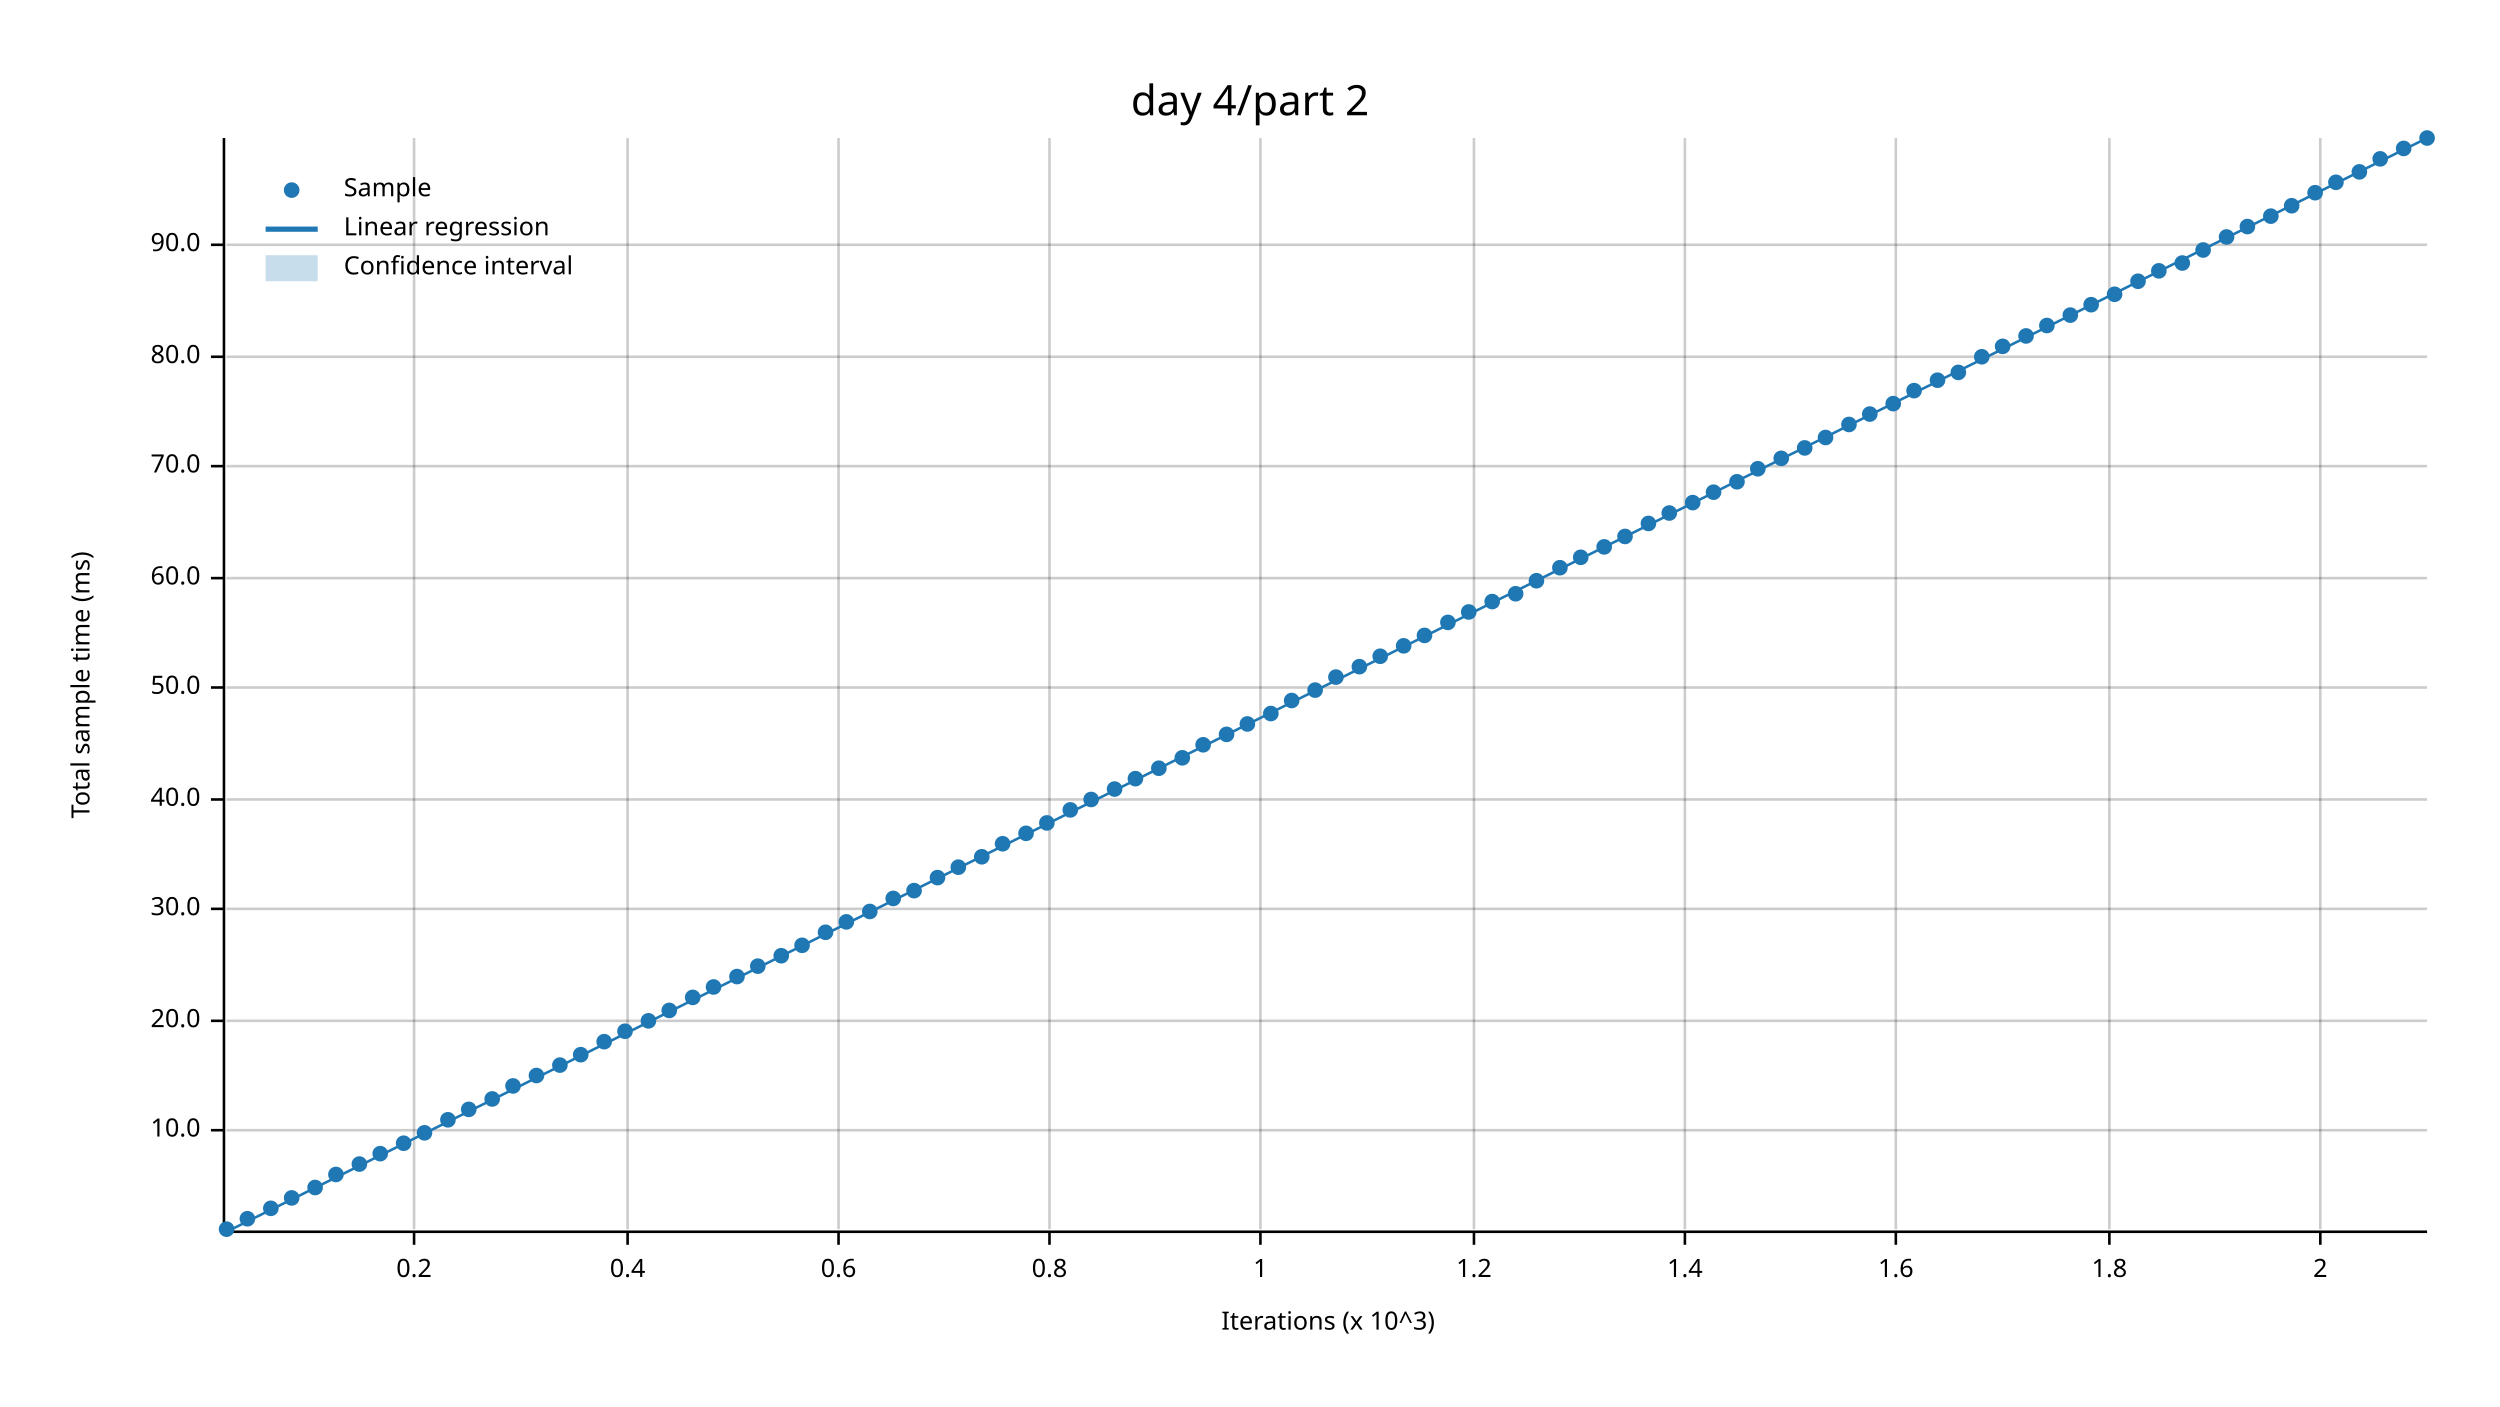
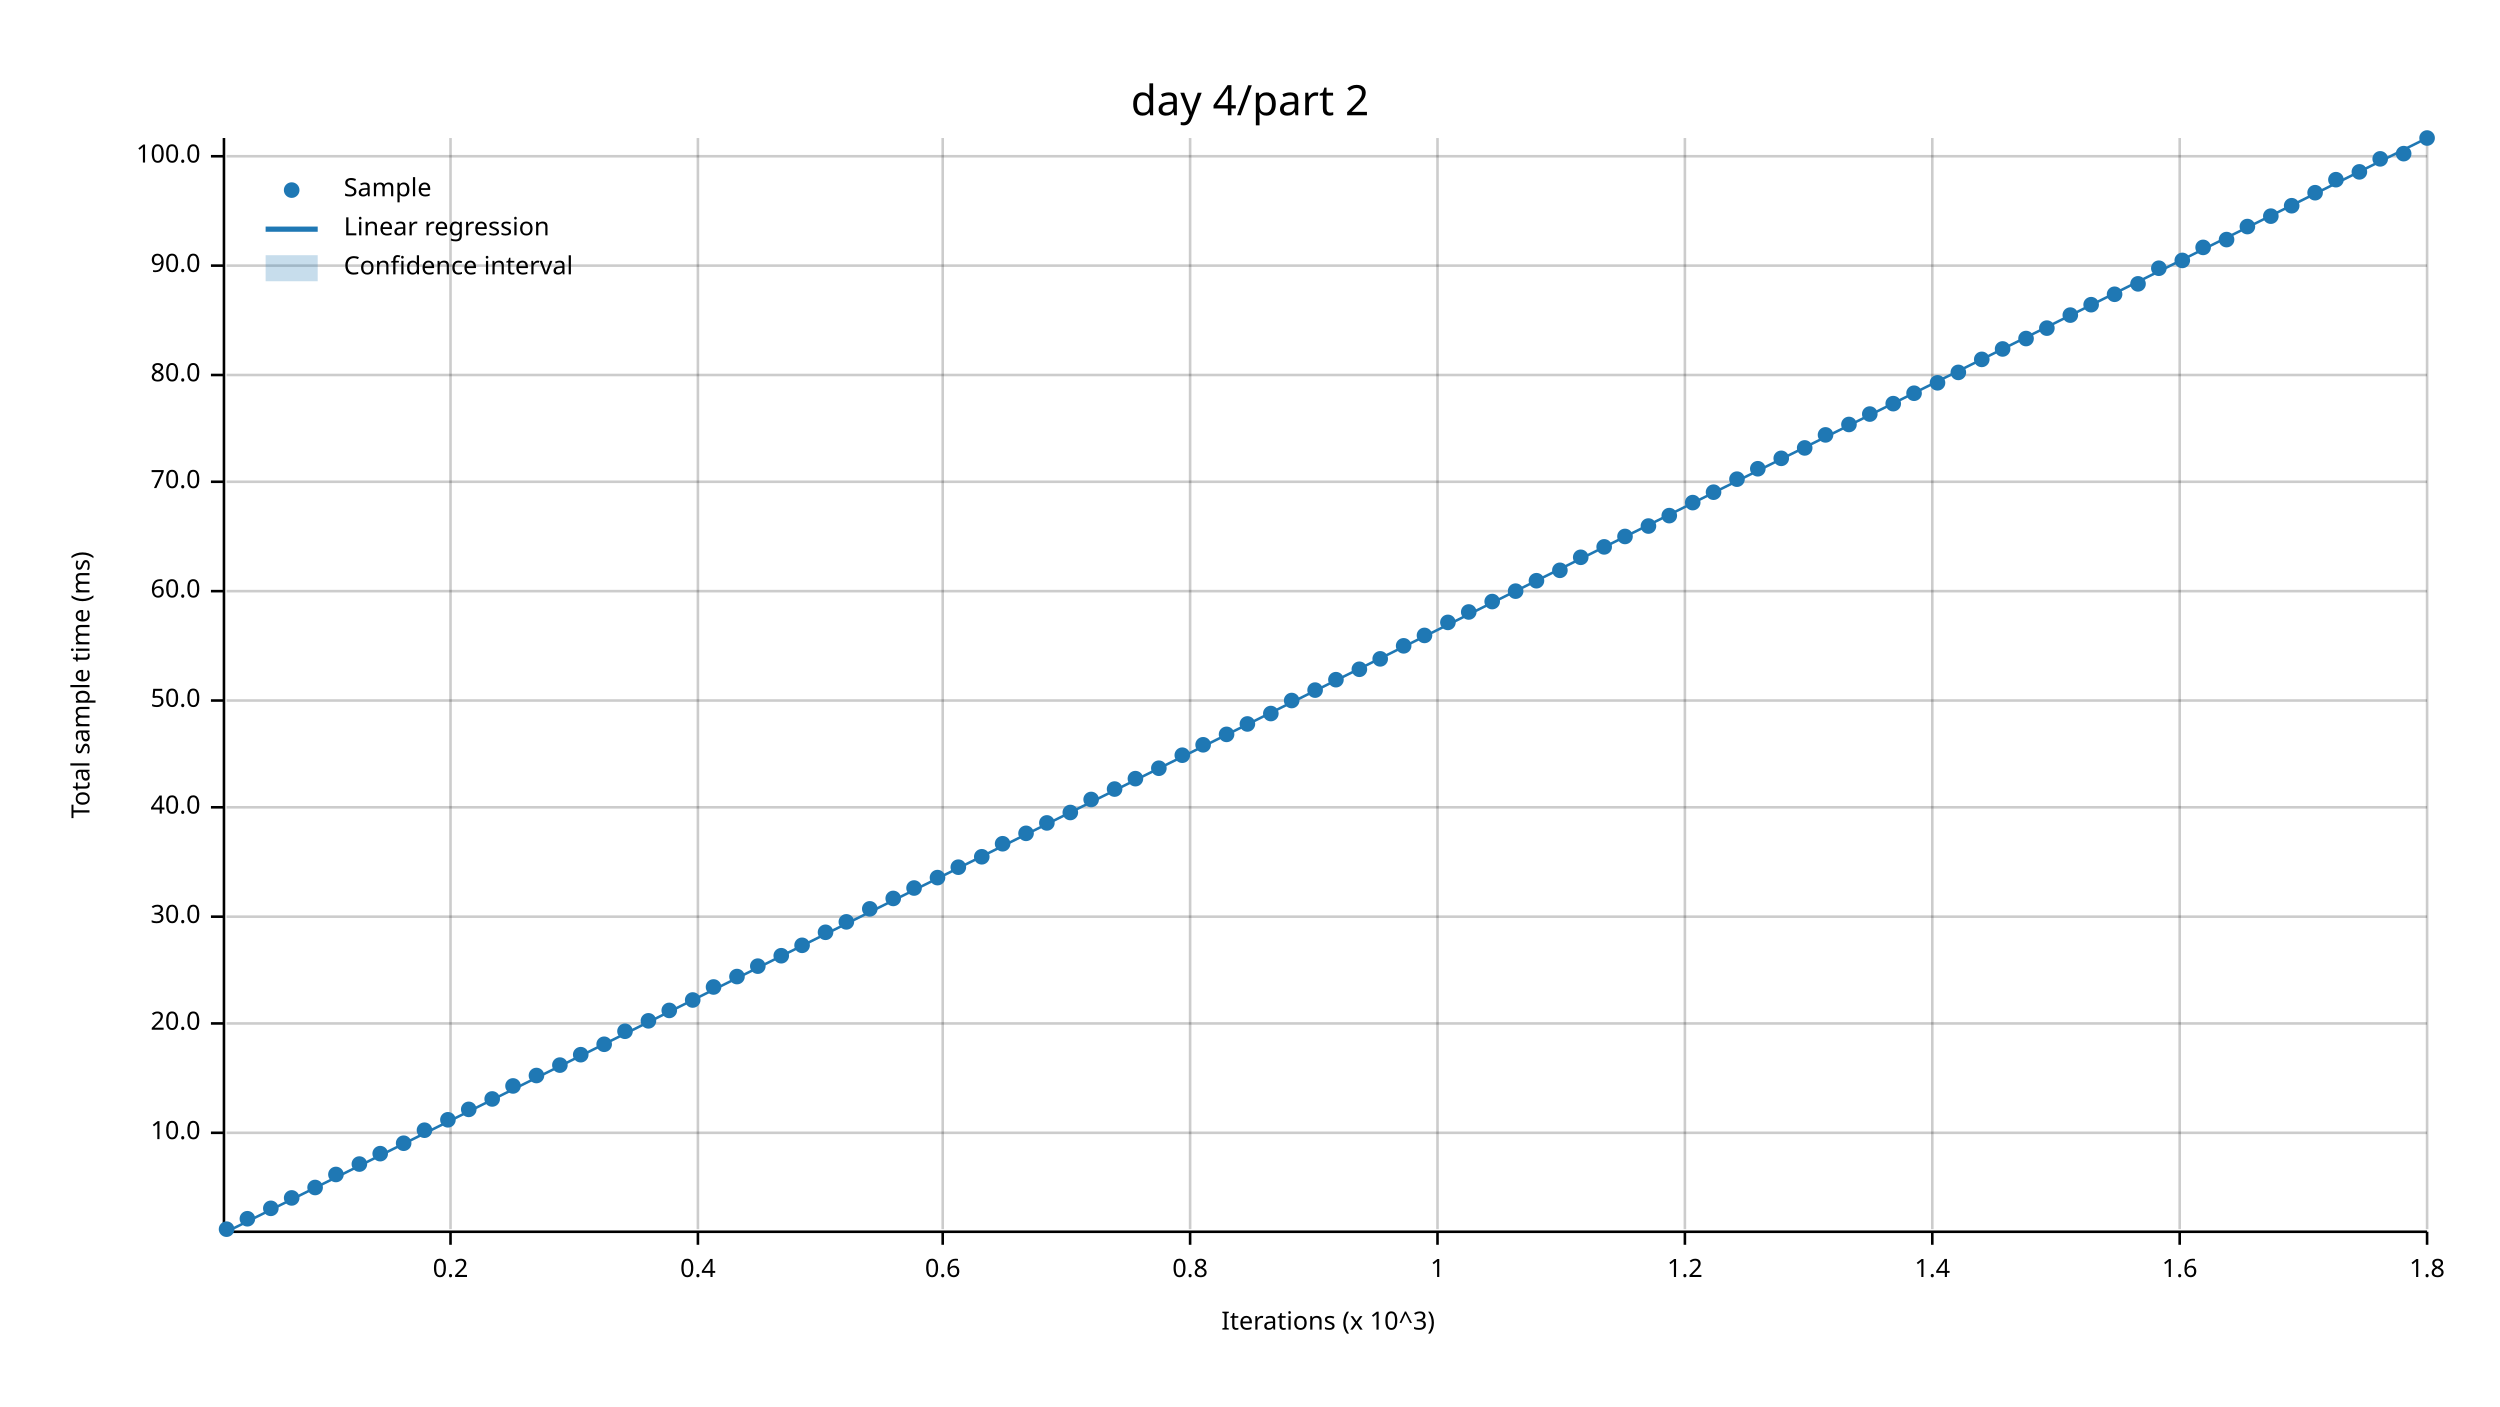
<svg xmlns="http://www.w3.org/2000/svg" width="960" height="540" viewBox="0 0 960 540">
  <text x="480" y="32" dy="0.76em" text-anchor="middle" font-family="sans-serif" font-size="16.129" opacity="1" fill="#000000">
day 4/part 2
</text>
  <text x="27" y="263" dy="0.76em" text-anchor="middle" font-family="sans-serif" font-size="9.677" opacity="1" fill="#000000" transform="rotate(270, 27, 263)">
Total sample time (ms)
</text>
  <text x="510" y="513" dy="-0.5ex" text-anchor="middle" font-family="sans-serif" font-size="9.677" opacity="1" fill="#000000">
Iterations (x 10^3)
</text>
-   <line opacity="0.2" stroke="#000000" stroke-width="1" x1="159" y1="472" x2="159" y2="53" />
-   <line opacity="0.2" stroke="#000000" stroke-width="1" x1="241" y1="472" x2="241" y2="53" />
-   <line opacity="0.2" stroke="#000000" stroke-width="1" x1="322" y1="472" x2="322" y2="53" />
-   <line opacity="0.2" stroke="#000000" stroke-width="1" x1="403" y1="472" x2="403" y2="53" />
-   <line opacity="0.2" stroke="#000000" stroke-width="1" x1="484" y1="472" x2="484" y2="53" />
-   <line opacity="0.2" stroke="#000000" stroke-width="1" x1="566" y1="472" x2="566" y2="53" />
+   <line opacity="0.2" stroke="#000000" stroke-width="1" x1="173" y1="472" x2="173" y2="53" />
+   <line opacity="0.2" stroke="#000000" stroke-width="1" x1="268" y1="472" x2="268" y2="53" />
+   <line opacity="0.2" stroke="#000000" stroke-width="1" x1="362" y1="472" x2="362" y2="53" />
+   <line opacity="0.2" stroke="#000000" stroke-width="1" x1="457" y1="472" x2="457" y2="53" />
+   <line opacity="0.2" stroke="#000000" stroke-width="1" x1="552" y1="472" x2="552" y2="53" />
  <line opacity="0.2" stroke="#000000" stroke-width="1" x1="647" y1="472" x2="647" y2="53" />
-   <line opacity="0.2" stroke="#000000" stroke-width="1" x1="728" y1="472" x2="728" y2="53" />
-   <line opacity="0.2" stroke="#000000" stroke-width="1" x1="810" y1="472" x2="810" y2="53" />
-   <line opacity="0.2" stroke="#000000" stroke-width="1" x1="891" y1="472" x2="891" y2="53" />
-   <line opacity="0.2" stroke="#000000" stroke-width="1" x1="87" y1="434" x2="932" y2="434" />
-   <line opacity="0.2" stroke="#000000" stroke-width="1" x1="87" y1="392" x2="932" y2="392" />
-   <line opacity="0.2" stroke="#000000" stroke-width="1" x1="87" y1="349" x2="932" y2="349" />
-   <line opacity="0.2" stroke="#000000" stroke-width="1" x1="87" y1="307" x2="932" y2="307" />
-   <line opacity="0.2" stroke="#000000" stroke-width="1" x1="87" y1="264" x2="932" y2="264" />
-   <line opacity="0.2" stroke="#000000" stroke-width="1" x1="87" y1="222" x2="932" y2="222" />
-   <line opacity="0.2" stroke="#000000" stroke-width="1" x1="87" y1="179" x2="932" y2="179" />
-   <line opacity="0.2" stroke="#000000" stroke-width="1" x1="87" y1="137" x2="932" y2="137" />
-   <line opacity="0.2" stroke="#000000" stroke-width="1" x1="87" y1="94" x2="932" y2="94" />
+   <line opacity="0.2" stroke="#000000" stroke-width="1" x1="742" y1="472" x2="742" y2="53" />
+   <line opacity="0.2" stroke="#000000" stroke-width="1" x1="837" y1="472" x2="837" y2="53" />
+   <line opacity="0.2" stroke="#000000" stroke-width="1" x1="932" y1="472" x2="932" y2="53" />
+   <line opacity="0.2" stroke="#000000" stroke-width="1" x1="87" y1="435" x2="932" y2="435" />
+   <line opacity="0.2" stroke="#000000" stroke-width="1" x1="87" y1="393" x2="932" y2="393" />
+   <line opacity="0.2" stroke="#000000" stroke-width="1" x1="87" y1="352" x2="932" y2="352" />
+   <line opacity="0.2" stroke="#000000" stroke-width="1" x1="87" y1="310" x2="932" y2="310" />
+   <line opacity="0.2" stroke="#000000" stroke-width="1" x1="87" y1="269" x2="932" y2="269" />
+   <line opacity="0.2" stroke="#000000" stroke-width="1" x1="87" y1="227" x2="932" y2="227" />
+   <line opacity="0.2" stroke="#000000" stroke-width="1" x1="87" y1="185" x2="932" y2="185" />
+   <line opacity="0.2" stroke="#000000" stroke-width="1" x1="87" y1="144" x2="932" y2="144" />
+   <line opacity="0.2" stroke="#000000" stroke-width="1" x1="87" y1="102" x2="932" y2="102" />
+   <line opacity="0.2" stroke="#000000" stroke-width="1" x1="87" y1="60" x2="932" y2="60" />
  <polyline fill="none" opacity="1" stroke="#000000" stroke-width="1" points="86,53 86,472 " />
-   <text x="77" y="434" dy="0.5ex" text-anchor="end" font-family="sans-serif" font-size="9.677" opacity="1" fill="#000000">
+   <text x="77" y="435" dy="0.5ex" text-anchor="end" font-family="sans-serif" font-size="9.677" opacity="1" fill="#000000">
10.0
</text>
-   <polyline fill="none" opacity="1" stroke="#000000" stroke-width="1" points="81,434 86,434 " />
-   <text x="77" y="392" dy="0.5ex" text-anchor="end" font-family="sans-serif" font-size="9.677" opacity="1" fill="#000000">
+   <polyline fill="none" opacity="1" stroke="#000000" stroke-width="1" points="81,435 86,435 " />
+   <text x="77" y="393" dy="0.5ex" text-anchor="end" font-family="sans-serif" font-size="9.677" opacity="1" fill="#000000">
20.0
</text>
-   <polyline fill="none" opacity="1" stroke="#000000" stroke-width="1" points="81,392 86,392 " />
-   <text x="77" y="349" dy="0.5ex" text-anchor="end" font-family="sans-serif" font-size="9.677" opacity="1" fill="#000000">
+   <polyline fill="none" opacity="1" stroke="#000000" stroke-width="1" points="81,393 86,393 " />
+   <text x="77" y="352" dy="0.5ex" text-anchor="end" font-family="sans-serif" font-size="9.677" opacity="1" fill="#000000">
30.0
</text>
-   <polyline fill="none" opacity="1" stroke="#000000" stroke-width="1" points="81,349 86,349 " />
-   <text x="77" y="307" dy="0.5ex" text-anchor="end" font-family="sans-serif" font-size="9.677" opacity="1" fill="#000000">
+   <polyline fill="none" opacity="1" stroke="#000000" stroke-width="1" points="81,352 86,352 " />
+   <text x="77" y="310" dy="0.5ex" text-anchor="end" font-family="sans-serif" font-size="9.677" opacity="1" fill="#000000">
40.0
</text>
-   <polyline fill="none" opacity="1" stroke="#000000" stroke-width="1" points="81,307 86,307 " />
-   <text x="77" y="264" dy="0.5ex" text-anchor="end" font-family="sans-serif" font-size="9.677" opacity="1" fill="#000000">
+   <polyline fill="none" opacity="1" stroke="#000000" stroke-width="1" points="81,310 86,310 " />
+   <text x="77" y="269" dy="0.5ex" text-anchor="end" font-family="sans-serif" font-size="9.677" opacity="1" fill="#000000">
50.0
</text>
-   <polyline fill="none" opacity="1" stroke="#000000" stroke-width="1" points="81,264 86,264 " />
-   <text x="77" y="222" dy="0.5ex" text-anchor="end" font-family="sans-serif" font-size="9.677" opacity="1" fill="#000000">
+   <polyline fill="none" opacity="1" stroke="#000000" stroke-width="1" points="81,269 86,269 " />
+   <text x="77" y="227" dy="0.5ex" text-anchor="end" font-family="sans-serif" font-size="9.677" opacity="1" fill="#000000">
60.0
</text>
-   <polyline fill="none" opacity="1" stroke="#000000" stroke-width="1" points="81,222 86,222 " />
-   <text x="77" y="179" dy="0.5ex" text-anchor="end" font-family="sans-serif" font-size="9.677" opacity="1" fill="#000000">
+   <polyline fill="none" opacity="1" stroke="#000000" stroke-width="1" points="81,227 86,227 " />
+   <text x="77" y="185" dy="0.5ex" text-anchor="end" font-family="sans-serif" font-size="9.677" opacity="1" fill="#000000">
70.0
</text>
-   <polyline fill="none" opacity="1" stroke="#000000" stroke-width="1" points="81,179 86,179 " />
-   <text x="77" y="137" dy="0.5ex" text-anchor="end" font-family="sans-serif" font-size="9.677" opacity="1" fill="#000000">
+   <polyline fill="none" opacity="1" stroke="#000000" stroke-width="1" points="81,185 86,185 " />
+   <text x="77" y="144" dy="0.5ex" text-anchor="end" font-family="sans-serif" font-size="9.677" opacity="1" fill="#000000">
80.0
</text>
-   <polyline fill="none" opacity="1" stroke="#000000" stroke-width="1" points="81,137 86,137 " />
-   <text x="77" y="94" dy="0.5ex" text-anchor="end" font-family="sans-serif" font-size="9.677" opacity="1" fill="#000000">
+   <polyline fill="none" opacity="1" stroke="#000000" stroke-width="1" points="81,144 86,144 " />
+   <text x="77" y="102" dy="0.5ex" text-anchor="end" font-family="sans-serif" font-size="9.677" opacity="1" fill="#000000">
90.0
</text>
-   <polyline fill="none" opacity="1" stroke="#000000" stroke-width="1" points="81,94 86,94 " />
+   <polyline fill="none" opacity="1" stroke="#000000" stroke-width="1" points="81,102 86,102 " />
+   <text x="77" y="60" dy="0.5ex" text-anchor="end" font-family="sans-serif" font-size="9.677" opacity="1" fill="#000000">
+ 100.0
+ </text>
+   <polyline fill="none" opacity="1" stroke="#000000" stroke-width="1" points="81,60 86,60 " />
  <polyline fill="none" opacity="1" stroke="#000000" stroke-width="1" points="87,473 932,473 " />
-   <text x="159" y="483" dy="0.76em" text-anchor="middle" font-family="sans-serif" font-size="9.677" opacity="1" fill="#000000">
+   <text x="173" y="483" dy="0.76em" text-anchor="middle" font-family="sans-serif" font-size="9.677" opacity="1" fill="#000000">
0.2
</text>
-   <polyline fill="none" opacity="1" stroke="#000000" stroke-width="1" points="159,473 159,478 " />
-   <text x="241" y="483" dy="0.76em" text-anchor="middle" font-family="sans-serif" font-size="9.677" opacity="1" fill="#000000">
+   <polyline fill="none" opacity="1" stroke="#000000" stroke-width="1" points="173,473 173,478 " />
+   <text x="268" y="483" dy="0.76em" text-anchor="middle" font-family="sans-serif" font-size="9.677" opacity="1" fill="#000000">
0.4
</text>
-   <polyline fill="none" opacity="1" stroke="#000000" stroke-width="1" points="241,473 241,478 " />
-   <text x="322" y="483" dy="0.76em" text-anchor="middle" font-family="sans-serif" font-size="9.677" opacity="1" fill="#000000">
+   <polyline fill="none" opacity="1" stroke="#000000" stroke-width="1" points="268,473 268,478 " />
+   <text x="362" y="483" dy="0.76em" text-anchor="middle" font-family="sans-serif" font-size="9.677" opacity="1" fill="#000000">
0.6
</text>
-   <polyline fill="none" opacity="1" stroke="#000000" stroke-width="1" points="322,473 322,478 " />
-   <text x="403" y="483" dy="0.76em" text-anchor="middle" font-family="sans-serif" font-size="9.677" opacity="1" fill="#000000">
+   <polyline fill="none" opacity="1" stroke="#000000" stroke-width="1" points="362,473 362,478 " />
+   <text x="457" y="483" dy="0.76em" text-anchor="middle" font-family="sans-serif" font-size="9.677" opacity="1" fill="#000000">
0.8
</text>
-   <polyline fill="none" opacity="1" stroke="#000000" stroke-width="1" points="403,473 403,478 " />
-   <text x="484" y="483" dy="0.76em" text-anchor="middle" font-family="sans-serif" font-size="9.677" opacity="1" fill="#000000">
+   <polyline fill="none" opacity="1" stroke="#000000" stroke-width="1" points="457,473 457,478 " />
+   <text x="552" y="483" dy="0.76em" text-anchor="middle" font-family="sans-serif" font-size="9.677" opacity="1" fill="#000000">
1
</text>
-   <polyline fill="none" opacity="1" stroke="#000000" stroke-width="1" points="484,473 484,478 " />
-   <text x="566" y="483" dy="0.76em" text-anchor="middle" font-family="sans-serif" font-size="9.677" opacity="1" fill="#000000">
+   <polyline fill="none" opacity="1" stroke="#000000" stroke-width="1" points="552,473 552,478 " />
+   <text x="647" y="483" dy="0.76em" text-anchor="middle" font-family="sans-serif" font-size="9.677" opacity="1" fill="#000000">
1.2
</text>
-   <polyline fill="none" opacity="1" stroke="#000000" stroke-width="1" points="566,473 566,478 " />
-   <text x="647" y="483" dy="0.76em" text-anchor="middle" font-family="sans-serif" font-size="9.677" opacity="1" fill="#000000">
+   <polyline fill="none" opacity="1" stroke="#000000" stroke-width="1" points="647,473 647,478 " />
+   <text x="742" y="483" dy="0.76em" text-anchor="middle" font-family="sans-serif" font-size="9.677" opacity="1" fill="#000000">
1.4
</text>
-   <polyline fill="none" opacity="1" stroke="#000000" stroke-width="1" points="647,473 647,478 " />
-   <text x="728" y="483" dy="0.76em" text-anchor="middle" font-family="sans-serif" font-size="9.677" opacity="1" fill="#000000">
+   <polyline fill="none" opacity="1" stroke="#000000" stroke-width="1" points="742,473 742,478 " />
+   <text x="837" y="483" dy="0.76em" text-anchor="middle" font-family="sans-serif" font-size="9.677" opacity="1" fill="#000000">
1.6
</text>
-   <polyline fill="none" opacity="1" stroke="#000000" stroke-width="1" points="728,473 728,478 " />
-   <text x="810" y="483" dy="0.76em" text-anchor="middle" font-family="sans-serif" font-size="9.677" opacity="1" fill="#000000">
+   <polyline fill="none" opacity="1" stroke="#000000" stroke-width="1" points="837,473 837,478 " />
+   <text x="932" y="483" dy="0.76em" text-anchor="middle" font-family="sans-serif" font-size="9.677" opacity="1" fill="#000000">
1.8
</text>
-   <polyline fill="none" opacity="1" stroke="#000000" stroke-width="1" points="810,473 810,478 " />
-   <text x="891" y="483" dy="0.76em" text-anchor="middle" font-family="sans-serif" font-size="9.677" opacity="1" fill="#000000">
- 2
- </text>
-   <polyline fill="none" opacity="1" stroke="#000000" stroke-width="1" points="891,473 891,478 " />
+   <polyline fill="none" opacity="1" stroke="#000000" stroke-width="1" points="932,473 932,478 " />
  <circle cx="87" cy="472" r="3" opacity="1" fill="#1F78B4" stroke="none" stroke-width="1" />
  <circle cx="95" cy="468" r="3" opacity="1" fill="#1F78B4" stroke="none" stroke-width="1" />
  <circle cx="104" cy="464" r="3" opacity="1" fill="#1F78B4" stroke="none" stroke-width="1" />
  <circle cx="112" cy="460" r="3" opacity="1" fill="#1F78B4" stroke="none" stroke-width="1" />
  <circle cx="121" cy="456" r="3" opacity="1" fill="#1F78B4" stroke="none" stroke-width="1" />
  <circle cx="129" cy="451" r="3" opacity="1" fill="#1F78B4" stroke="none" stroke-width="1" />
  <circle cx="138" cy="447" r="3" opacity="1" fill="#1F78B4" stroke="none" stroke-width="1" />
  <circle cx="146" cy="443" r="3" opacity="1" fill="#1F78B4" stroke="none" stroke-width="1" />
  <circle cx="155" cy="439" r="3" opacity="1" fill="#1F78B4" stroke="none" stroke-width="1" />
-   <circle cx="163" cy="435" r="3" opacity="1" fill="#1F78B4" stroke="none" stroke-width="1" />
+   <circle cx="163" cy="434" r="3" opacity="1" fill="#1F78B4" stroke="none" stroke-width="1" />
  <circle cx="172" cy="430" r="3" opacity="1" fill="#1F78B4" stroke="none" stroke-width="1" />
  <circle cx="180" cy="426" r="3" opacity="1" fill="#1F78B4" stroke="none" stroke-width="1" />
  <circle cx="189" cy="422" r="3" opacity="1" fill="#1F78B4" stroke="none" stroke-width="1" />
  <circle cx="197" cy="417" r="3" opacity="1" fill="#1F78B4" stroke="none" stroke-width="1" />
  <circle cx="206" cy="413" r="3" opacity="1" fill="#1F78B4" stroke="none" stroke-width="1" />
  <circle cx="215" cy="409" r="3" opacity="1" fill="#1F78B4" stroke="none" stroke-width="1" />
  <circle cx="223" cy="405" r="3" opacity="1" fill="#1F78B4" stroke="none" stroke-width="1" />
-   <circle cx="232" cy="400" r="3" opacity="1" fill="#1F78B4" stroke="none" stroke-width="1" />
+   <circle cx="232" cy="401" r="3" opacity="1" fill="#1F78B4" stroke="none" stroke-width="1" />
  <circle cx="240" cy="396" r="3" opacity="1" fill="#1F78B4" stroke="none" stroke-width="1" />
  <circle cx="249" cy="392" r="3" opacity="1" fill="#1F78B4" stroke="none" stroke-width="1" />
  <circle cx="257" cy="388" r="3" opacity="1" fill="#1F78B4" stroke="none" stroke-width="1" />
-   <circle cx="266" cy="383" r="3" opacity="1" fill="#1F78B4" stroke="none" stroke-width="1" />
+   <circle cx="266" cy="384" r="3" opacity="1" fill="#1F78B4" stroke="none" stroke-width="1" />
  <circle cx="274" cy="379" r="3" opacity="1" fill="#1F78B4" stroke="none" stroke-width="1" />
  <circle cx="283" cy="375" r="3" opacity="1" fill="#1F78B4" stroke="none" stroke-width="1" />
  <circle cx="291" cy="371" r="3" opacity="1" fill="#1F78B4" stroke="none" stroke-width="1" />
  <circle cx="300" cy="367" r="3" opacity="1" fill="#1F78B4" stroke="none" stroke-width="1" />
  <circle cx="308" cy="363" r="3" opacity="1" fill="#1F78B4" stroke="none" stroke-width="1" />
  <circle cx="317" cy="358" r="3" opacity="1" fill="#1F78B4" stroke="none" stroke-width="1" />
  <circle cx="325" cy="354" r="3" opacity="1" fill="#1F78B4" stroke="none" stroke-width="1" />
-   <circle cx="334" cy="350" r="3" opacity="1" fill="#1F78B4" stroke="none" stroke-width="1" />
+   <circle cx="334" cy="349" r="3" opacity="1" fill="#1F78B4" stroke="none" stroke-width="1" />
  <circle cx="343" cy="345" r="3" opacity="1" fill="#1F78B4" stroke="none" stroke-width="1" />
-   <circle cx="351" cy="342" r="3" opacity="1" fill="#1F78B4" stroke="none" stroke-width="1" />
+   <circle cx="351" cy="341" r="3" opacity="1" fill="#1F78B4" stroke="none" stroke-width="1" />
  <circle cx="360" cy="337" r="3" opacity="1" fill="#1F78B4" stroke="none" stroke-width="1" />
  <circle cx="368" cy="333" r="3" opacity="1" fill="#1F78B4" stroke="none" stroke-width="1" />
  <circle cx="377" cy="329" r="3" opacity="1" fill="#1F78B4" stroke="none" stroke-width="1" />
  <circle cx="385" cy="324" r="3" opacity="1" fill="#1F78B4" stroke="none" stroke-width="1" />
  <circle cx="394" cy="320" r="3" opacity="1" fill="#1F78B4" stroke="none" stroke-width="1" />
  <circle cx="402" cy="316" r="3" opacity="1" fill="#1F78B4" stroke="none" stroke-width="1" />
-   <circle cx="411" cy="311" r="3" opacity="1" fill="#1F78B4" stroke="none" stroke-width="1" />
+   <circle cx="411" cy="312" r="3" opacity="1" fill="#1F78B4" stroke="none" stroke-width="1" />
  <circle cx="419" cy="307" r="3" opacity="1" fill="#1F78B4" stroke="none" stroke-width="1" />
  <circle cx="428" cy="303" r="3" opacity="1" fill="#1F78B4" stroke="none" stroke-width="1" />
  <circle cx="436" cy="299" r="3" opacity="1" fill="#1F78B4" stroke="none" stroke-width="1" />
  <circle cx="445" cy="295" r="3" opacity="1" fill="#1F78B4" stroke="none" stroke-width="1" />
-   <circle cx="454" cy="291" r="3" opacity="1" fill="#1F78B4" stroke="none" stroke-width="1" />
+   <circle cx="454" cy="290" r="3" opacity="1" fill="#1F78B4" stroke="none" stroke-width="1" />
  <circle cx="462" cy="286" r="3" opacity="1" fill="#1F78B4" stroke="none" stroke-width="1" />
  <circle cx="471" cy="282" r="3" opacity="1" fill="#1F78B4" stroke="none" stroke-width="1" />
  <circle cx="479" cy="278" r="3" opacity="1" fill="#1F78B4" stroke="none" stroke-width="1" />
  <circle cx="488" cy="274" r="3" opacity="1" fill="#1F78B4" stroke="none" stroke-width="1" />
  <circle cx="496" cy="269" r="3" opacity="1" fill="#1F78B4" stroke="none" stroke-width="1" />
  <circle cx="505" cy="265" r="3" opacity="1" fill="#1F78B4" stroke="none" stroke-width="1" />
-   <circle cx="513" cy="260" r="3" opacity="1" fill="#1F78B4" stroke="none" stroke-width="1" />
-   <circle cx="522" cy="256" r="3" opacity="1" fill="#1F78B4" stroke="none" stroke-width="1" />
-   <circle cx="530" cy="252" r="3" opacity="1" fill="#1F78B4" stroke="none" stroke-width="1" />
+   <circle cx="513" cy="261" r="3" opacity="1" fill="#1F78B4" stroke="none" stroke-width="1" />
+   <circle cx="522" cy="257" r="3" opacity="1" fill="#1F78B4" stroke="none" stroke-width="1" />
+   <circle cx="530" cy="253" r="3" opacity="1" fill="#1F78B4" stroke="none" stroke-width="1" />
  <circle cx="539" cy="248" r="3" opacity="1" fill="#1F78B4" stroke="none" stroke-width="1" />
  <circle cx="547" cy="244" r="3" opacity="1" fill="#1F78B4" stroke="none" stroke-width="1" />
  <circle cx="556" cy="239" r="3" opacity="1" fill="#1F78B4" stroke="none" stroke-width="1" />
  <circle cx="564" cy="235" r="3" opacity="1" fill="#1F78B4" stroke="none" stroke-width="1" />
  <circle cx="573" cy="231" r="3" opacity="1" fill="#1F78B4" stroke="none" stroke-width="1" />
-   <circle cx="582" cy="228" r="3" opacity="1" fill="#1F78B4" stroke="none" stroke-width="1" />
+   <circle cx="582" cy="227" r="3" opacity="1" fill="#1F78B4" stroke="none" stroke-width="1" />
  <circle cx="590" cy="223" r="3" opacity="1" fill="#1F78B4" stroke="none" stroke-width="1" />
-   <circle cx="599" cy="218" r="3" opacity="1" fill="#1F78B4" stroke="none" stroke-width="1" />
+   <circle cx="599" cy="219" r="3" opacity="1" fill="#1F78B4" stroke="none" stroke-width="1" />
  <circle cx="607" cy="214" r="3" opacity="1" fill="#1F78B4" stroke="none" stroke-width="1" />
  <circle cx="616" cy="210" r="3" opacity="1" fill="#1F78B4" stroke="none" stroke-width="1" />
  <circle cx="624" cy="206" r="3" opacity="1" fill="#1F78B4" stroke="none" stroke-width="1" />
-   <circle cx="633" cy="201" r="3" opacity="1" fill="#1F78B4" stroke="none" stroke-width="1" />
-   <circle cx="641" cy="197" r="3" opacity="1" fill="#1F78B4" stroke="none" stroke-width="1" />
+   <circle cx="633" cy="202" r="3" opacity="1" fill="#1F78B4" stroke="none" stroke-width="1" />
+   <circle cx="641" cy="198" r="3" opacity="1" fill="#1F78B4" stroke="none" stroke-width="1" />
  <circle cx="650" cy="193" r="3" opacity="1" fill="#1F78B4" stroke="none" stroke-width="1" />
  <circle cx="658" cy="189" r="3" opacity="1" fill="#1F78B4" stroke="none" stroke-width="1" />
-   <circle cx="667" cy="185" r="3" opacity="1" fill="#1F78B4" stroke="none" stroke-width="1" />
+   <circle cx="667" cy="184" r="3" opacity="1" fill="#1F78B4" stroke="none" stroke-width="1" />
  <circle cx="675" cy="180" r="3" opacity="1" fill="#1F78B4" stroke="none" stroke-width="1" />
  <circle cx="684" cy="176" r="3" opacity="1" fill="#1F78B4" stroke="none" stroke-width="1" />
  <circle cx="693" cy="172" r="3" opacity="1" fill="#1F78B4" stroke="none" stroke-width="1" />
-   <circle cx="701" cy="168" r="3" opacity="1" fill="#1F78B4" stroke="none" stroke-width="1" />
+   <circle cx="701" cy="167" r="3" opacity="1" fill="#1F78B4" stroke="none" stroke-width="1" />
  <circle cx="710" cy="163" r="3" opacity="1" fill="#1F78B4" stroke="none" stroke-width="1" />
  <circle cx="718" cy="159" r="3" opacity="1" fill="#1F78B4" stroke="none" stroke-width="1" />
  <circle cx="727" cy="155" r="3" opacity="1" fill="#1F78B4" stroke="none" stroke-width="1" />
-   <circle cx="735" cy="150" r="3" opacity="1" fill="#1F78B4" stroke="none" stroke-width="1" />
-   <circle cx="744" cy="146" r="3" opacity="1" fill="#1F78B4" stroke="none" stroke-width="1" />
+   <circle cx="735" cy="151" r="3" opacity="1" fill="#1F78B4" stroke="none" stroke-width="1" />
+   <circle cx="744" cy="147" r="3" opacity="1" fill="#1F78B4" stroke="none" stroke-width="1" />
  <circle cx="752" cy="143" r="3" opacity="1" fill="#1F78B4" stroke="none" stroke-width="1" />
-   <circle cx="761" cy="137" r="3" opacity="1" fill="#1F78B4" stroke="none" stroke-width="1" />
-   <circle cx="769" cy="133" r="3" opacity="1" fill="#1F78B4" stroke="none" stroke-width="1" />
-   <circle cx="778" cy="129" r="3" opacity="1" fill="#1F78B4" stroke="none" stroke-width="1" />
-   <circle cx="786" cy="125" r="3" opacity="1" fill="#1F78B4" stroke="none" stroke-width="1" />
+   <circle cx="761" cy="138" r="3" opacity="1" fill="#1F78B4" stroke="none" stroke-width="1" />
+   <circle cx="769" cy="134" r="3" opacity="1" fill="#1F78B4" stroke="none" stroke-width="1" />
+   <circle cx="778" cy="130" r="3" opacity="1" fill="#1F78B4" stroke="none" stroke-width="1" />
+   <circle cx="786" cy="126" r="3" opacity="1" fill="#1F78B4" stroke="none" stroke-width="1" />
  <circle cx="795" cy="121" r="3" opacity="1" fill="#1F78B4" stroke="none" stroke-width="1" />
  <circle cx="803" cy="117" r="3" opacity="1" fill="#1F78B4" stroke="none" stroke-width="1" />
  <circle cx="812" cy="113" r="3" opacity="1" fill="#1F78B4" stroke="none" stroke-width="1" />
-   <circle cx="821" cy="108" r="3" opacity="1" fill="#1F78B4" stroke="none" stroke-width="1" />
-   <circle cx="829" cy="104" r="3" opacity="1" fill="#1F78B4" stroke="none" stroke-width="1" />
-   <circle cx="838" cy="101" r="3" opacity="1" fill="#1F78B4" stroke="none" stroke-width="1" />
-   <circle cx="846" cy="96" r="3" opacity="1" fill="#1F78B4" stroke="none" stroke-width="1" />
-   <circle cx="855" cy="91" r="3" opacity="1" fill="#1F78B4" stroke="none" stroke-width="1" />
+   <circle cx="821" cy="109" r="3" opacity="1" fill="#1F78B4" stroke="none" stroke-width="1" />
+   <circle cx="829" cy="103" r="3" opacity="1" fill="#1F78B4" stroke="none" stroke-width="1" />
+   <circle cx="838" cy="100" r="3" opacity="1" fill="#1F78B4" stroke="none" stroke-width="1" />
+   <circle cx="846" cy="95" r="3" opacity="1" fill="#1F78B4" stroke="none" stroke-width="1" />
+   <circle cx="855" cy="92" r="3" opacity="1" fill="#1F78B4" stroke="none" stroke-width="1" />
  <circle cx="863" cy="87" r="3" opacity="1" fill="#1F78B4" stroke="none" stroke-width="1" />
  <circle cx="872" cy="83" r="3" opacity="1" fill="#1F78B4" stroke="none" stroke-width="1" />
  <circle cx="880" cy="79" r="3" opacity="1" fill="#1F78B4" stroke="none" stroke-width="1" />
  <circle cx="889" cy="74" r="3" opacity="1" fill="#1F78B4" stroke="none" stroke-width="1" />
-   <circle cx="897" cy="70" r="3" opacity="1" fill="#1F78B4" stroke="none" stroke-width="1" />
+   <circle cx="897" cy="69" r="3" opacity="1" fill="#1F78B4" stroke="none" stroke-width="1" />
  <circle cx="906" cy="66" r="3" opacity="1" fill="#1F78B4" stroke="none" stroke-width="1" />
  <circle cx="914" cy="61" r="3" opacity="1" fill="#1F78B4" stroke="none" stroke-width="1" />
-   <circle cx="923" cy="57" r="3" opacity="1" fill="#1F78B4" stroke="none" stroke-width="1" />
+   <circle cx="923" cy="59" r="3" opacity="1" fill="#1F78B4" stroke="none" stroke-width="1" />
  <circle cx="932" cy="53" r="3" opacity="1" fill="#1F78B4" stroke="none" stroke-width="1" />
  <polyline fill="none" opacity="1" stroke="#1F78B4" stroke-width="1" points="87,473 932,53 " />
  <polygon opacity="0.25" fill="#1F78B4" points="87,473 932,53 932,53 " />
  <text x="132" y="68" dy="0.76em" text-anchor="start" font-family="sans-serif" font-size="9.677" opacity="1" fill="#000000">
Sample
</text>
  <text x="132" y="83" dy="0.76em" text-anchor="start" font-family="sans-serif" font-size="9.677" opacity="1" fill="#000000">
Linear regression
</text>
  <text x="132" y="98" dy="0.76em" text-anchor="start" font-family="sans-serif" font-size="9.677" opacity="1" fill="#000000">
Confidence interval
</text>
  <circle cx="112" cy="73" r="3" opacity="1" fill="#1F78B4" stroke="none" stroke-width="1" />
  <polyline fill="none" opacity="1" stroke="#1F78B4" stroke-width="2" points="102,88 122,88 " />
  <rect x="102" y="98" width="20" height="10" opacity="0.25" fill="#1F78B4" stroke="none" />
</svg>
